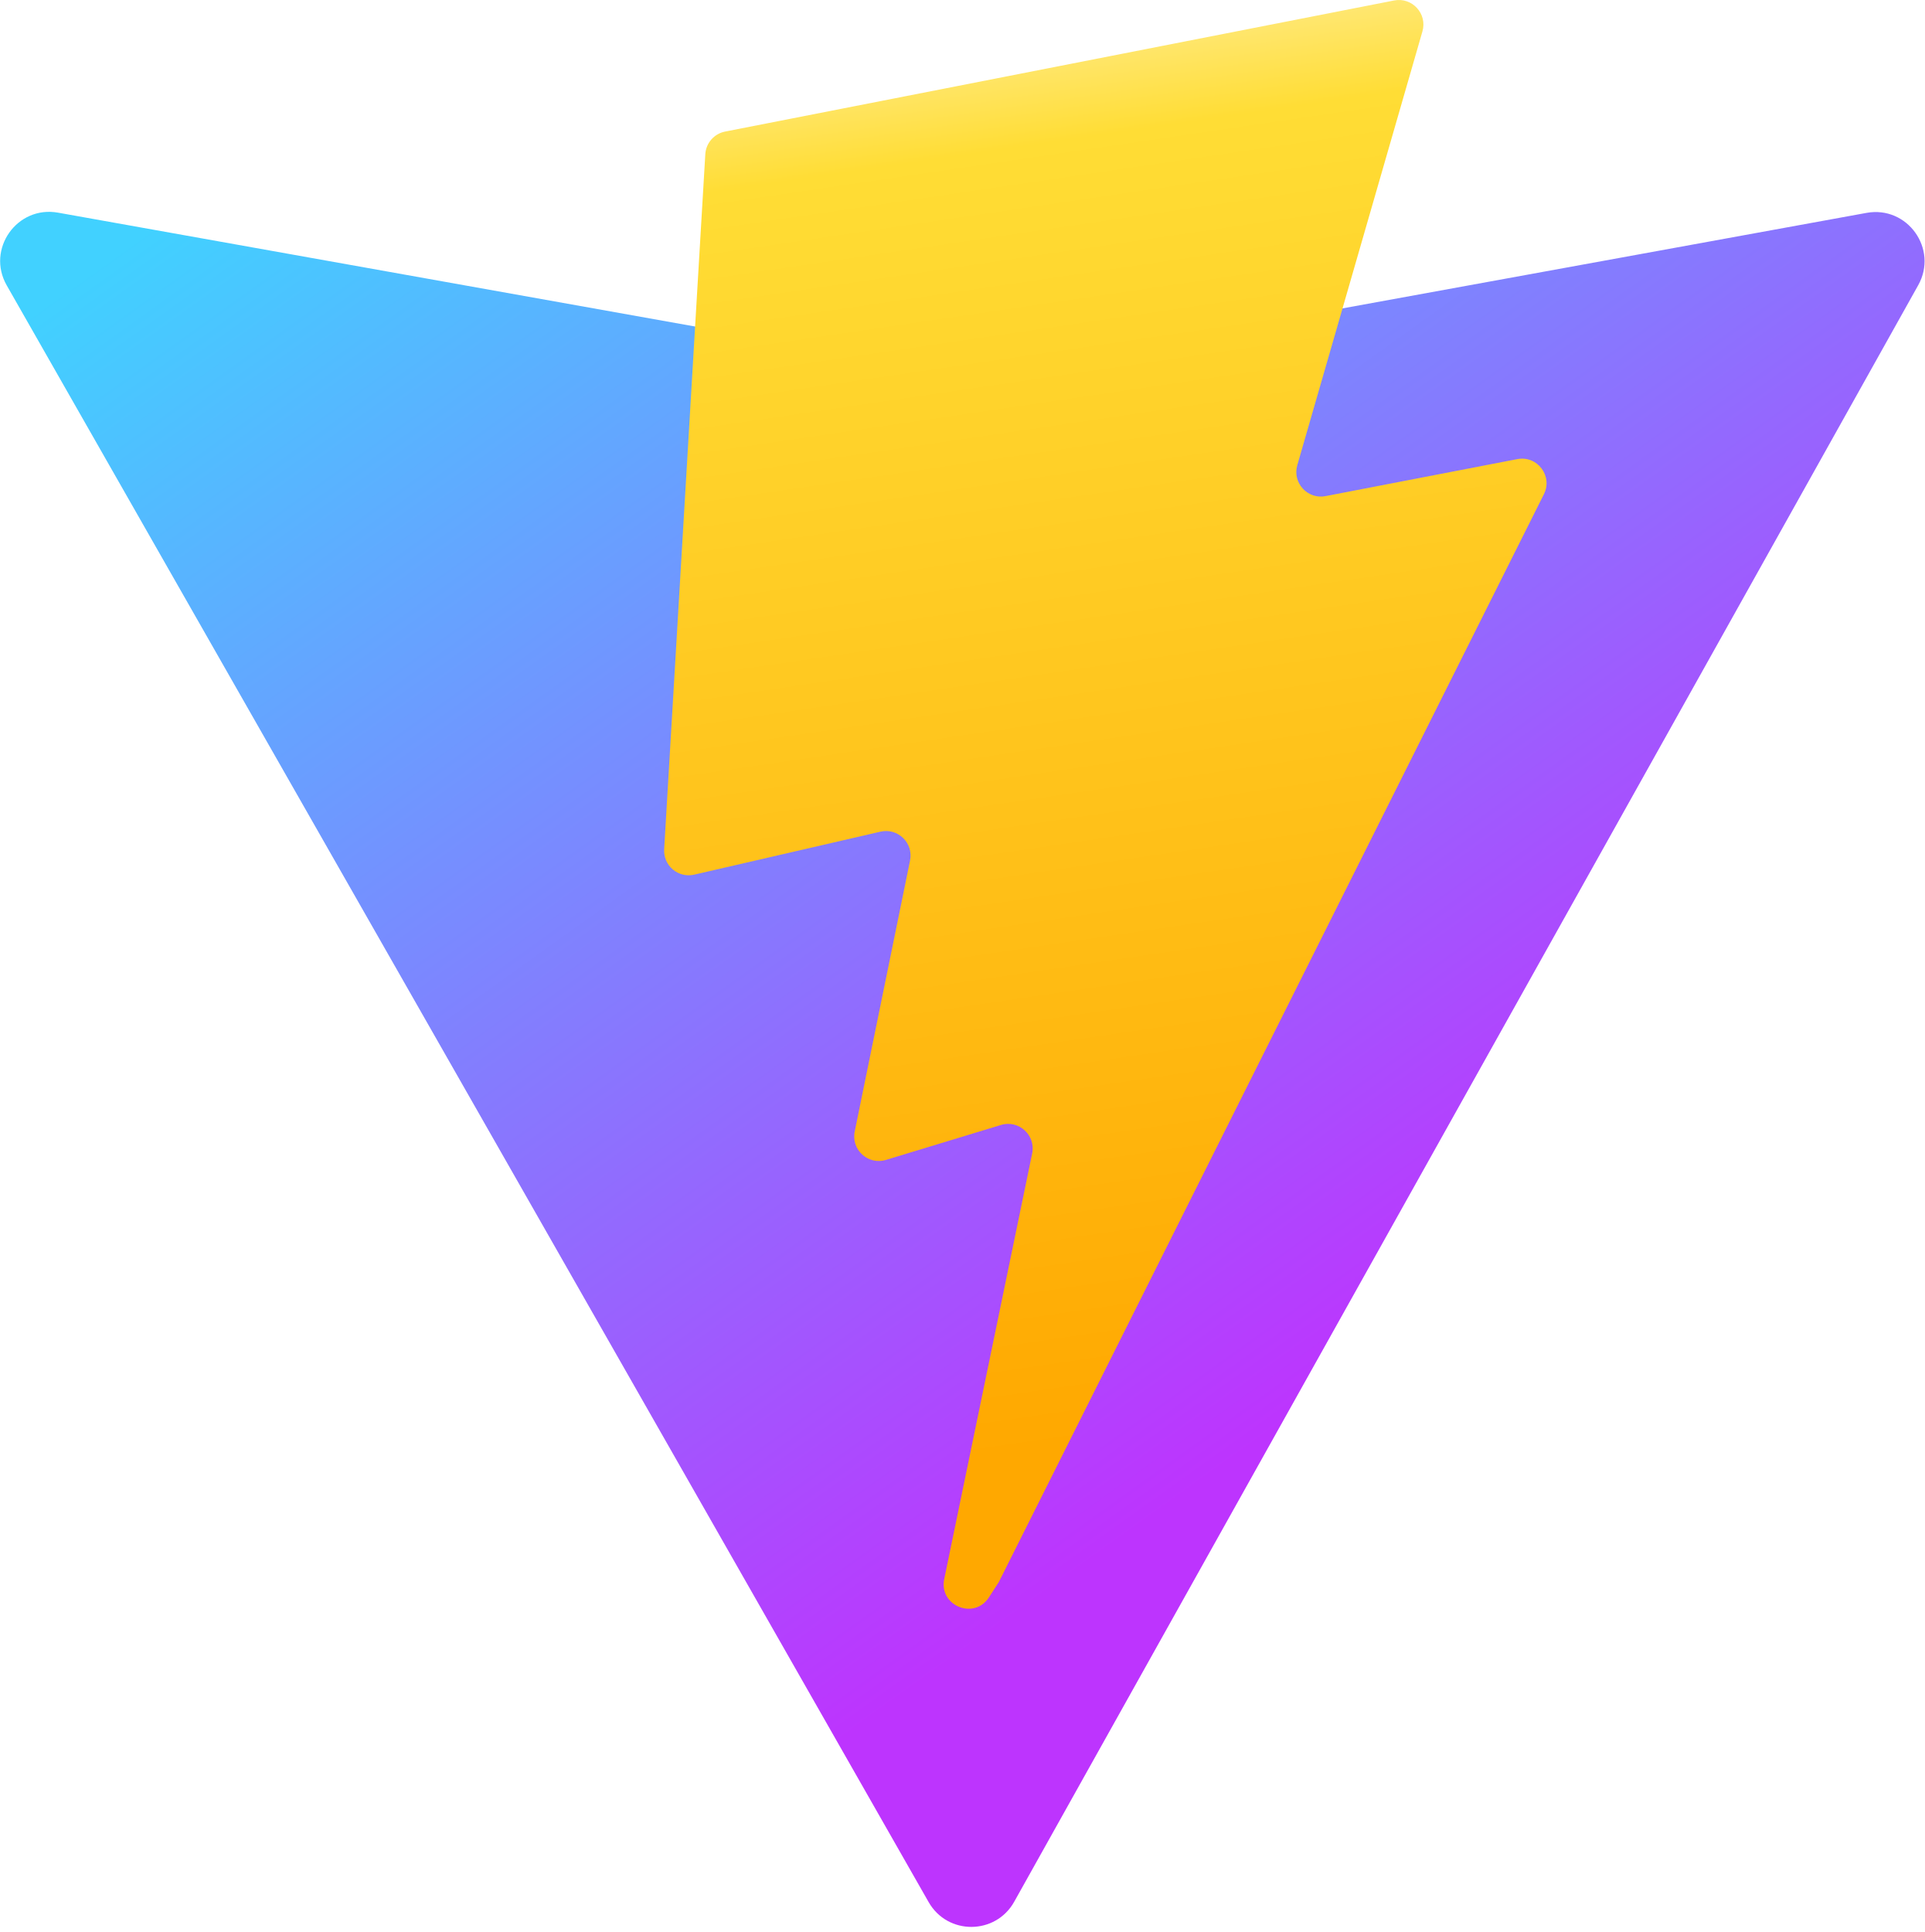
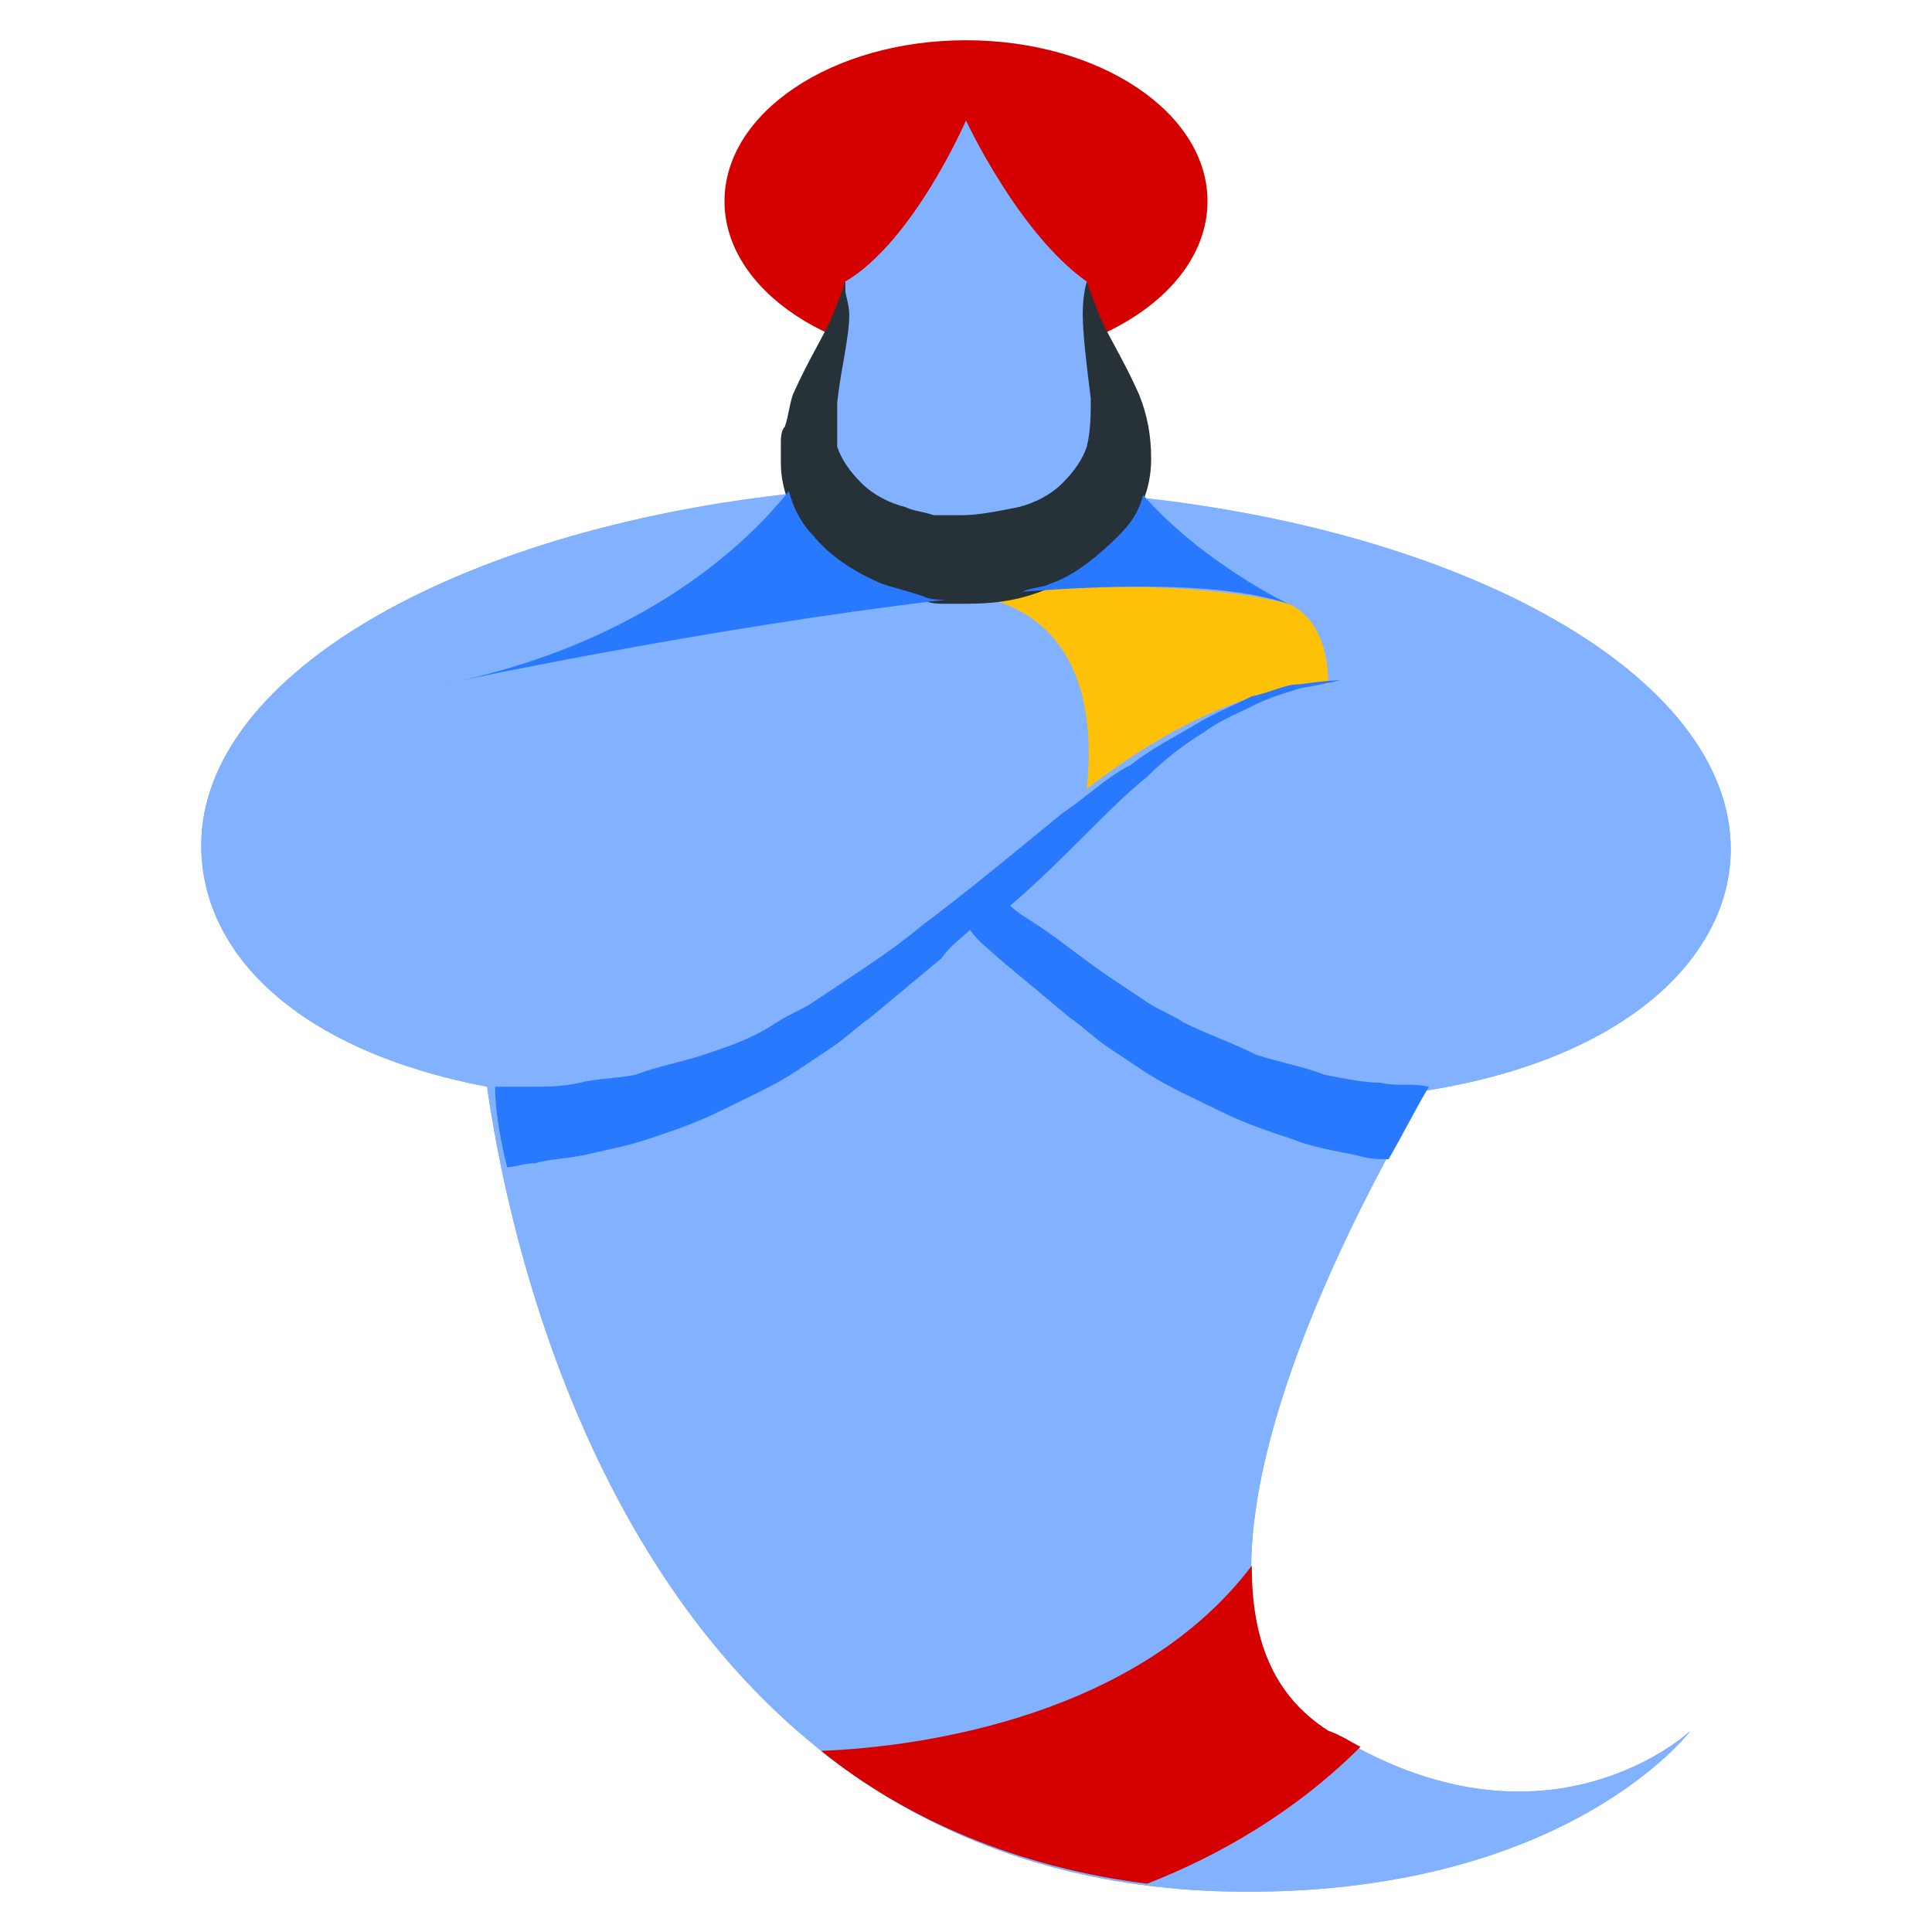
- <svg xmlns="http://www.w3.org/2000/svg" aria-hidden="true" role="img" class="iconify iconify--logos" width="31.88" height="32" preserveAspectRatio="xMidYMid meet" viewBox="0 0 256 257">
-   <defs>
-     <linearGradient id="IconifyId1813088fe1fbc01fb466" x1="-.828%" x2="57.636%" y1="7.652%" y2="78.411%">
-       <stop offset="0%" stop-color="#41D1FF" />
-       <stop offset="100%" stop-color="#BD34FE" />
-     </linearGradient>
-     <linearGradient id="IconifyId1813088fe1fbc01fb467" x1="43.376%" x2="50.316%" y1="2.242%" y2="89.03%">
-       <stop offset="0%" stop-color="#FFEA83" />
-       <stop offset="8.333%" stop-color="#FFDD35" />
-       <stop offset="100%" stop-color="#FFA800" />
-     </linearGradient>
-   </defs>
-   <path fill="url(#IconifyId1813088fe1fbc01fb466)" d="M255.153 37.938L134.897 252.976c-2.483 4.44-8.862 4.466-11.382.048L.875 37.958c-2.746-4.814 1.371-10.646 6.827-9.67l120.385 21.517a6.537 6.537 0 0 0 2.322-.004l117.867-21.483c5.438-.991 9.574 4.796 6.877 9.62Z" />
-   <path fill="url(#IconifyId1813088fe1fbc01fb467)" d="M185.432.063L96.44 17.501a3.268 3.268 0 0 0-2.634 3.014l-5.474 92.456a3.268 3.268 0 0 0 3.997 3.378l24.777-5.718c2.318-.535 4.413 1.507 3.936 3.838l-7.361 36.047c-.495 2.426 1.782 4.5 4.151 3.78l15.304-4.649c2.372-.72 4.652 1.36 4.15 3.788l-11.698 56.621c-.732 3.542 3.979 5.473 5.943 2.437l1.313-2.028l72.516-144.72c1.215-2.423-.88-5.186-3.54-4.672l-25.505 4.922c-2.396.462-4.435-1.77-3.759-4.114l16.646-57.705c.677-2.35-1.37-4.583-3.769-4.113Z" />
+ <svg xmlns="http://www.w3.org/2000/svg" x="0px" y="0px" width="100" height="100" viewBox="0 0 48 48">
+   <path fill="#D50000" d="M24 1A6 4 0 1 0 24 9A6 4 0 1 0 24 1Z" />
+   <path fill="#82B1FF" d="M33,43c-4.7-2.9,0.5-12.7,2.4-15.9c5.1-0.8,7.6-3.4,7.6-6c0-4.3-6.6-8-15.3-8.8c0.2-0.4,0.3-0.8,0.3-1.2c0-1.7-0.8-1.8-1-3.4l0,0c0-0.2,0-0.4,0-0.7c-1.7-1.2-3-4-3-4s-1.3,3-3,4c0,0.3,0,0.7,0.1,1L21,8c0,1.4-1,1.4-1,3c0,0.4,0.1,0.8,0.3,1.2C11.6,13,5,16.7,5,21c0,2.7,2.4,5.1,7.1,6c0.6,4.2,3.8,20,18.9,20c8,0,11-4,11-4S38.4,46.4,33,43z" />
+   <path fill="#82B1FF" d="M33,43c-4.7-2.9,0.5-12.7,2.4-15.9c5.1-0.8,7.6-3.4,7.6-6c0-4.3-6.6-8-15.3-8.8c0.2-0.4,0.3-0.8,0.3-1.2c0-1.7-0.8-1.8-1-3.4l0,0c0-0.2,0-0.4,0-0.7c-1.7-1.2-3-4-3-4s-1.3,3-3,4c0,0.3,0,0.7,0.1,1L21,8c0,1.4-1,1.4-1,3c0,0.4,0.1,0.8,0.3,1.2C11.6,13,5,16.7,5,21c0,2.7,2.4,5.1,7.1,6c0.6,4.2,3.8,20,18.9,20c8,0,11-4,11-4S38.4,46.4,33,43z" />
+   <path fill="#FFC107" d="M24,14.8c0,0,3.5,0,3,4.8c3.6-2.8,6-2.6,6-2.6c0-1.7-1-2-1-2S29.3,14.2,24,14.8z" />
+   <path fill="#D50000" d="M33.8,43.4c-0.2-0.1-0.5-0.3-0.8-0.4c-1.4-0.9-1.9-2.3-1.9-4.1c-2.8,3.7-8.1,4.5-10.7,4.6c2.1,1.7,4.9,2.9,8.1,3.3C30.3,46.1,32.2,45,33.8,43.4z" />
+   <path fill="#263238" d="M27,7c0,0,0.1,0.3,0.3,0.8c0.2,0.5,0.6,1.1,1,2c0.2,0.5,0.3,1,0.3,1.6c0,0.8-0.3,1.4-0.8,2c-0.5,0.5-1.1,1-1.7,1.2c-0.7,0.3-1.3,0.4-2.1,0.4l-0.5,0c-0.2,0-0.4,0-0.6-0.1c-0.3-0.1-0.7-0.2-1-0.3c-0.7-0.3-1.3-0.7-1.7-1.2c-0.5-0.5-0.8-1.2-0.8-1.9l0-0.3l0-0.1l0-0.1c0-0.1,0-0.3,0.1-0.4c0.1-0.3,0.1-0.5,0.2-0.8c0.4-0.9,0.8-1.5,1-2C20.9,7.3,21,7,21,7s0,0.1,0,0.2c0,0.1,0.1,0.4,0.1,0.6c0,0.6-0.2,1.3-0.3,2.2c0,0.2,0,0.4,0,0.6c0,0.1,0,0.2,0,0.3l0,0.1c0,0,0,0,0,0l0,0.1c0.1,0.3,0.3,0.6,0.6,0.9c0.3,0.3,0.7,0.5,1.1,0.6c0.2,0.1,0.4,0.1,0.7,0.2c0.1,0,0.2,0,0.3,0c0.1,0,0.3,0,0.4,0c0.4,0,0.9-0.1,1.4-0.2c0.4-0.1,0.8-0.3,1.1-0.6c0.3-0.3,0.5-0.6,0.6-0.9c0.1-0.4,0.1-0.8,0.1-1.2c-0.1-0.8-0.2-1.6-0.2-2.1C26.9,7.3,27,7,27,7z" />
+   <path fill="#2979FF" d="M35.6,27c0,0-0.1,0-0.1,0c-0.3,0.5-0.6,1.1-1,1.8c-0.2,0-0.5,0-0.8-0.1c-0.5-0.1-1.1-0.2-1.6-0.4c-0.6-0.2-1.2-0.4-1.8-0.7c-0.6-0.3-1.3-0.6-1.9-1c-0.3-0.2-0.6-0.4-0.9-0.6c-0.3-0.2-0.6-0.5-0.9-0.7c-0.6-0.5-1.2-1-1.8-1.5c-0.2-0.2-0.5-0.4-0.7-0.7c-0.2,0.2-0.5,0.4-0.7,0.7c-0.6,0.5-1.2,1-1.8,1.5c-0.3,0.2-0.6,0.5-0.9,0.7c-0.3,0.2-0.6,0.4-0.9,0.6c-0.6,0.4-1.3,0.7-1.9,1c-0.6,0.3-1.2,0.5-1.8,0.7c-0.6,0.2-1.2,0.3-1.6,0.4c-0.5,0.1-0.9,0.1-1.2,0.2c-0.3,0-0.5,0.1-0.7,0.1c-0.2-0.8-0.3-1.5-0.3-2c0.2,0,0.5,0,0.9,0c0.3,0,0.8,0,1.2-0.1c0.4-0.1,0.9-0.1,1.4-0.2c0.5-0.2,1.1-0.3,1.7-0.5c0.6-0.2,1.2-0.4,1.8-0.8c0.3-0.2,0.6-0.3,0.9-0.5c0.3-0.2,0.6-0.4,0.9-0.6c0.6-0.4,1.2-0.8,1.8-1.3c1.2-0.9,2.4-1.9,3.5-2.8c0.6-0.4,1.1-0.9,1.7-1.2c0.5-0.4,1.1-0.7,1.6-1c0.5-0.3,1-0.5,1.4-0.7c0.5-0.1,0.8-0.3,1.2-0.3c0.7-0.1,1-0.1,1-0.1s-0.4,0.1-1,0.2c-0.3,0.1-0.7,0.2-1.1,0.4c-0.4,0.2-0.9,0.4-1.3,0.7c-0.5,0.3-1,0.7-1.4,1.1c-0.5,0.4-1,0.9-1.5,1.4c-0.6,0.6-1.2,1.2-1.9,1.8c0.2,0.2,0.4,0.3,0.7,0.5c0.6,0.4,1.2,0.9,1.8,1.3c0.3,0.2,0.6,0.4,0.9,0.6c0.3,0.2,0.6,0.3,0.9,0.5c0.6,0.3,1.2,0.5,1.8,0.8c0.6,0.2,1.2,0.3,1.7,0.5c0.5,0.1,1,0.2,1.4,0.2c0.4,0.1,0.8,0,1.2,0.1C35.2,27,35.4,27,35.6,27z M32,15c0,0-2.1-1-3.6-2.7c-0.1,0.4-0.3,0.7-0.6,1c-0.5,0.5-1.1,1-1.7,1.2c-0.2,0.1-0.5,0.1-0.7,0.2C28.1,14.5,30.5,14.5,32,15z M23.5,14.9c-0.2,0-0.4,0-0.6-0.1c-0.3-0.1-0.7-0.2-1-0.3c-0.7-0.3-1.3-0.7-1.7-1.2c-0.3-0.3-0.5-0.7-0.6-1.1c-1.6,2-4.5,4-8.6,4.8C11,17,17.5,15.6,23.5,14.9L23.5,14.9z" />
</svg>
